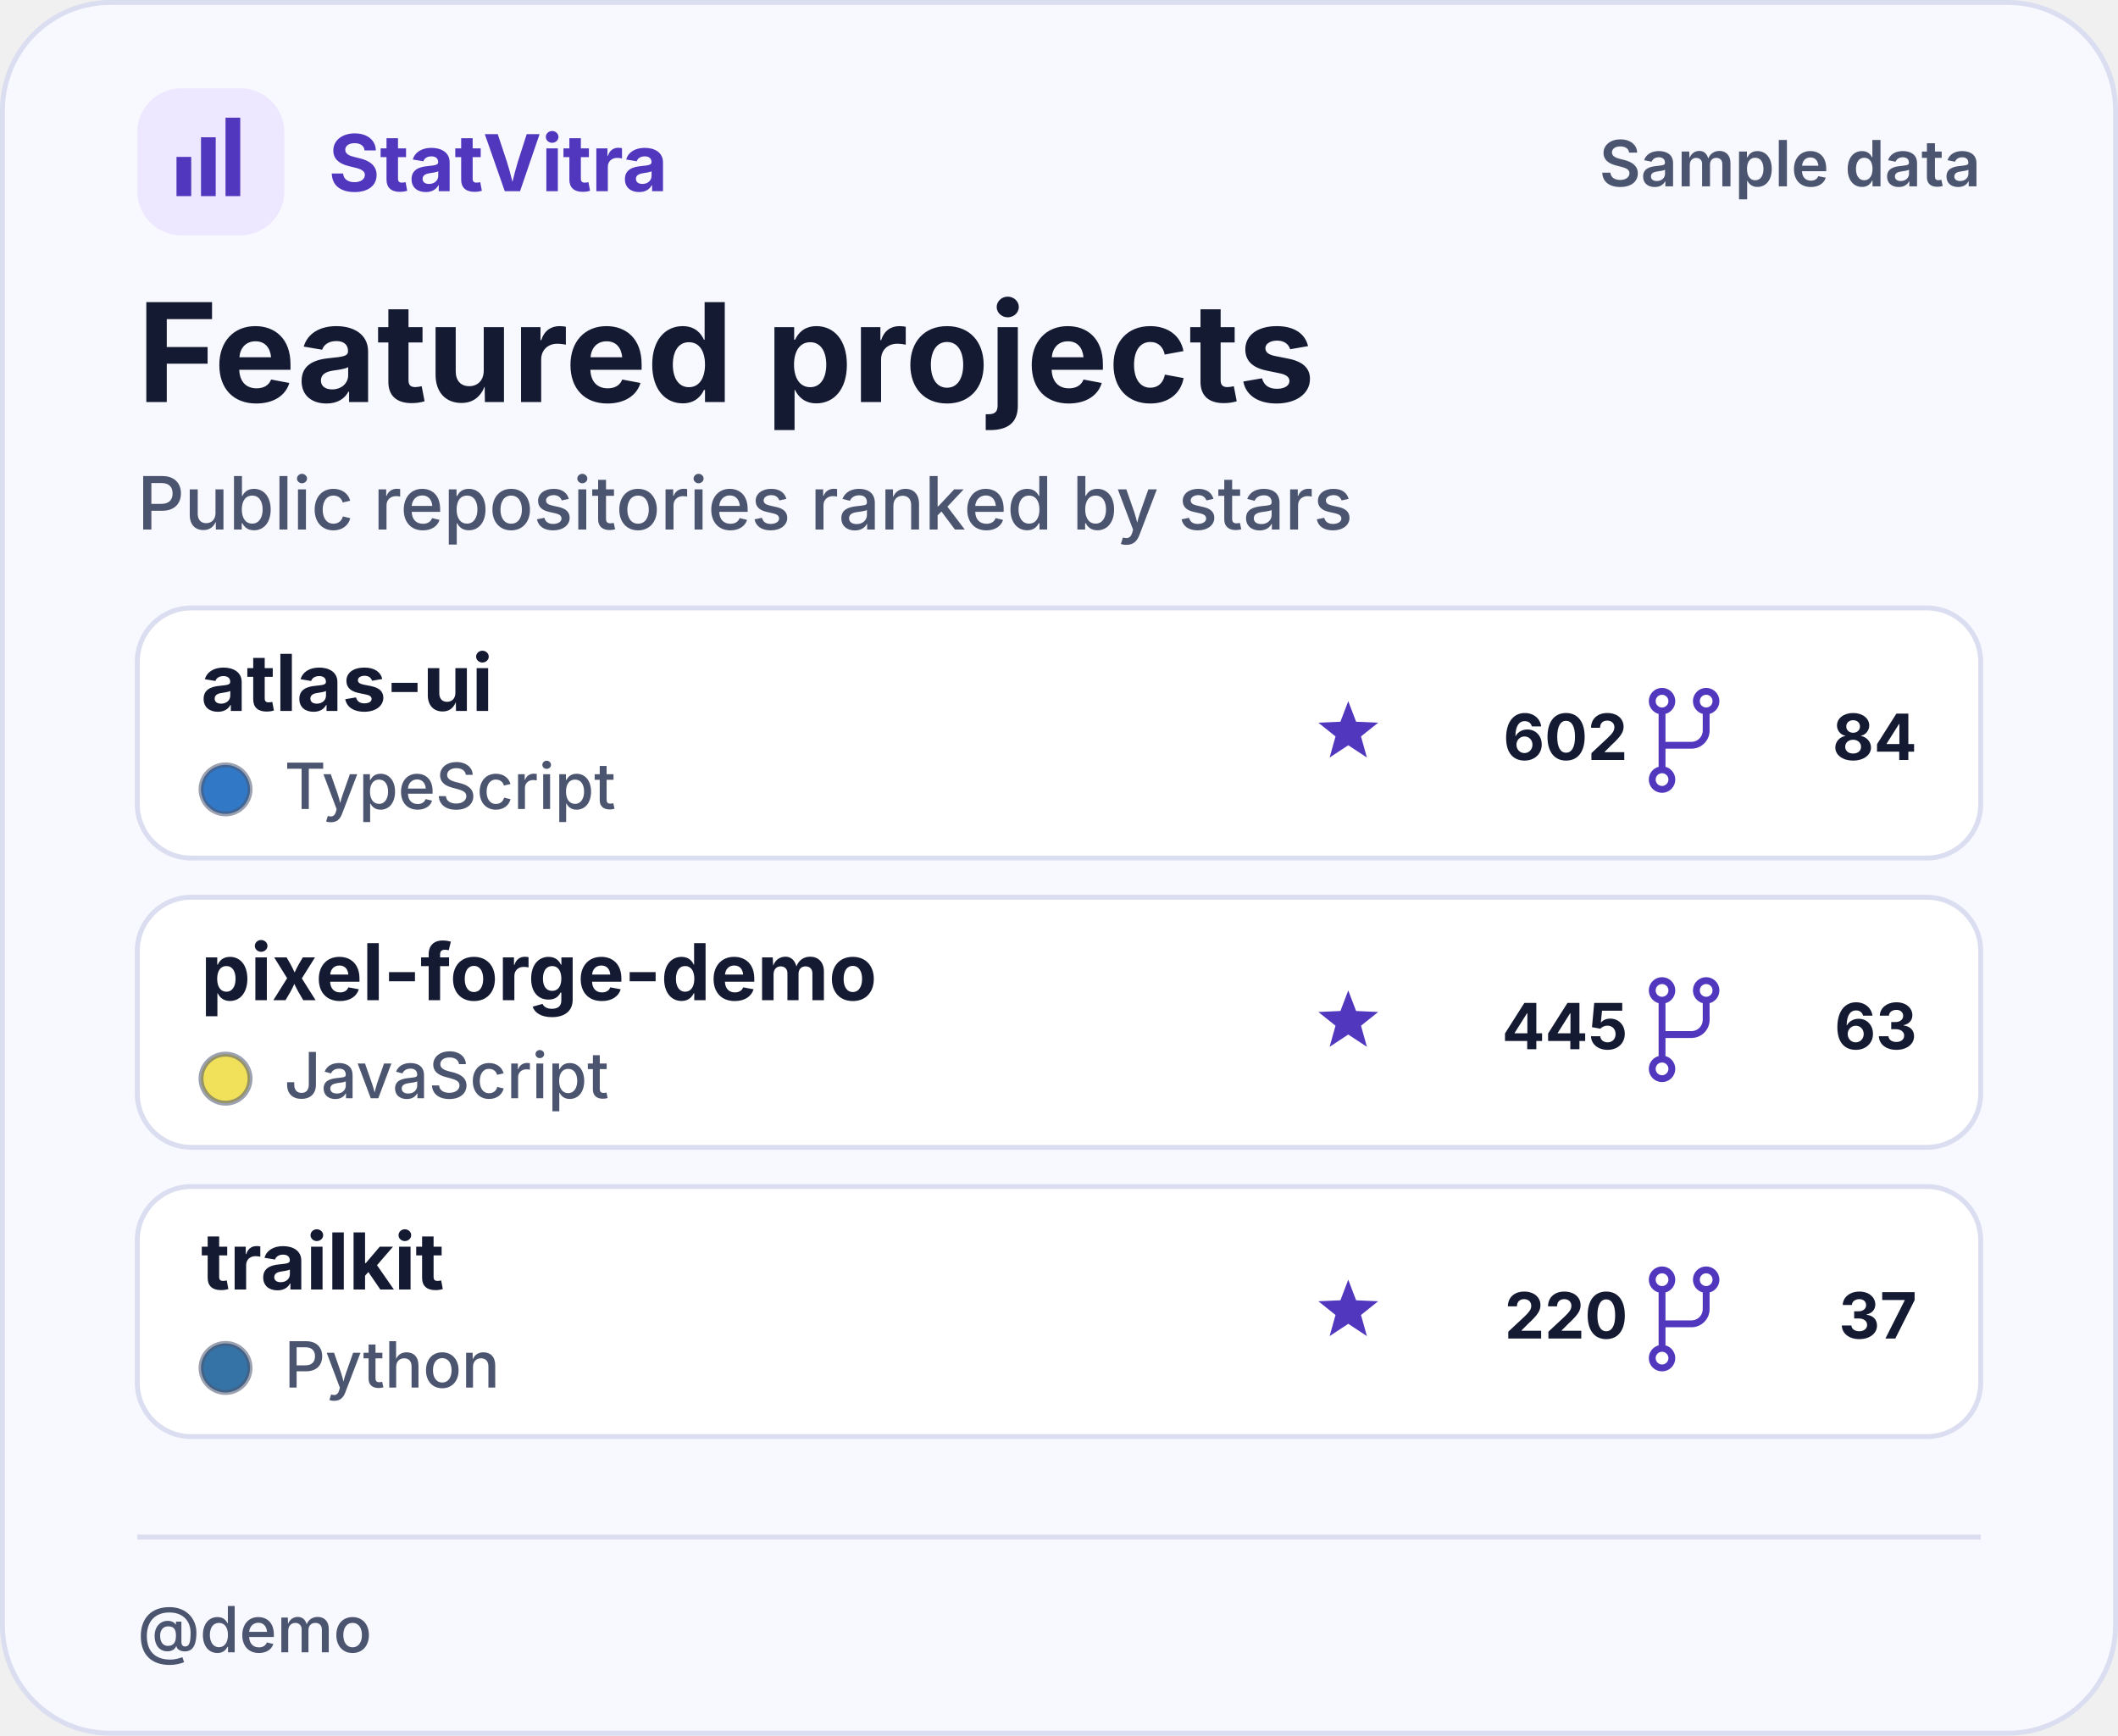
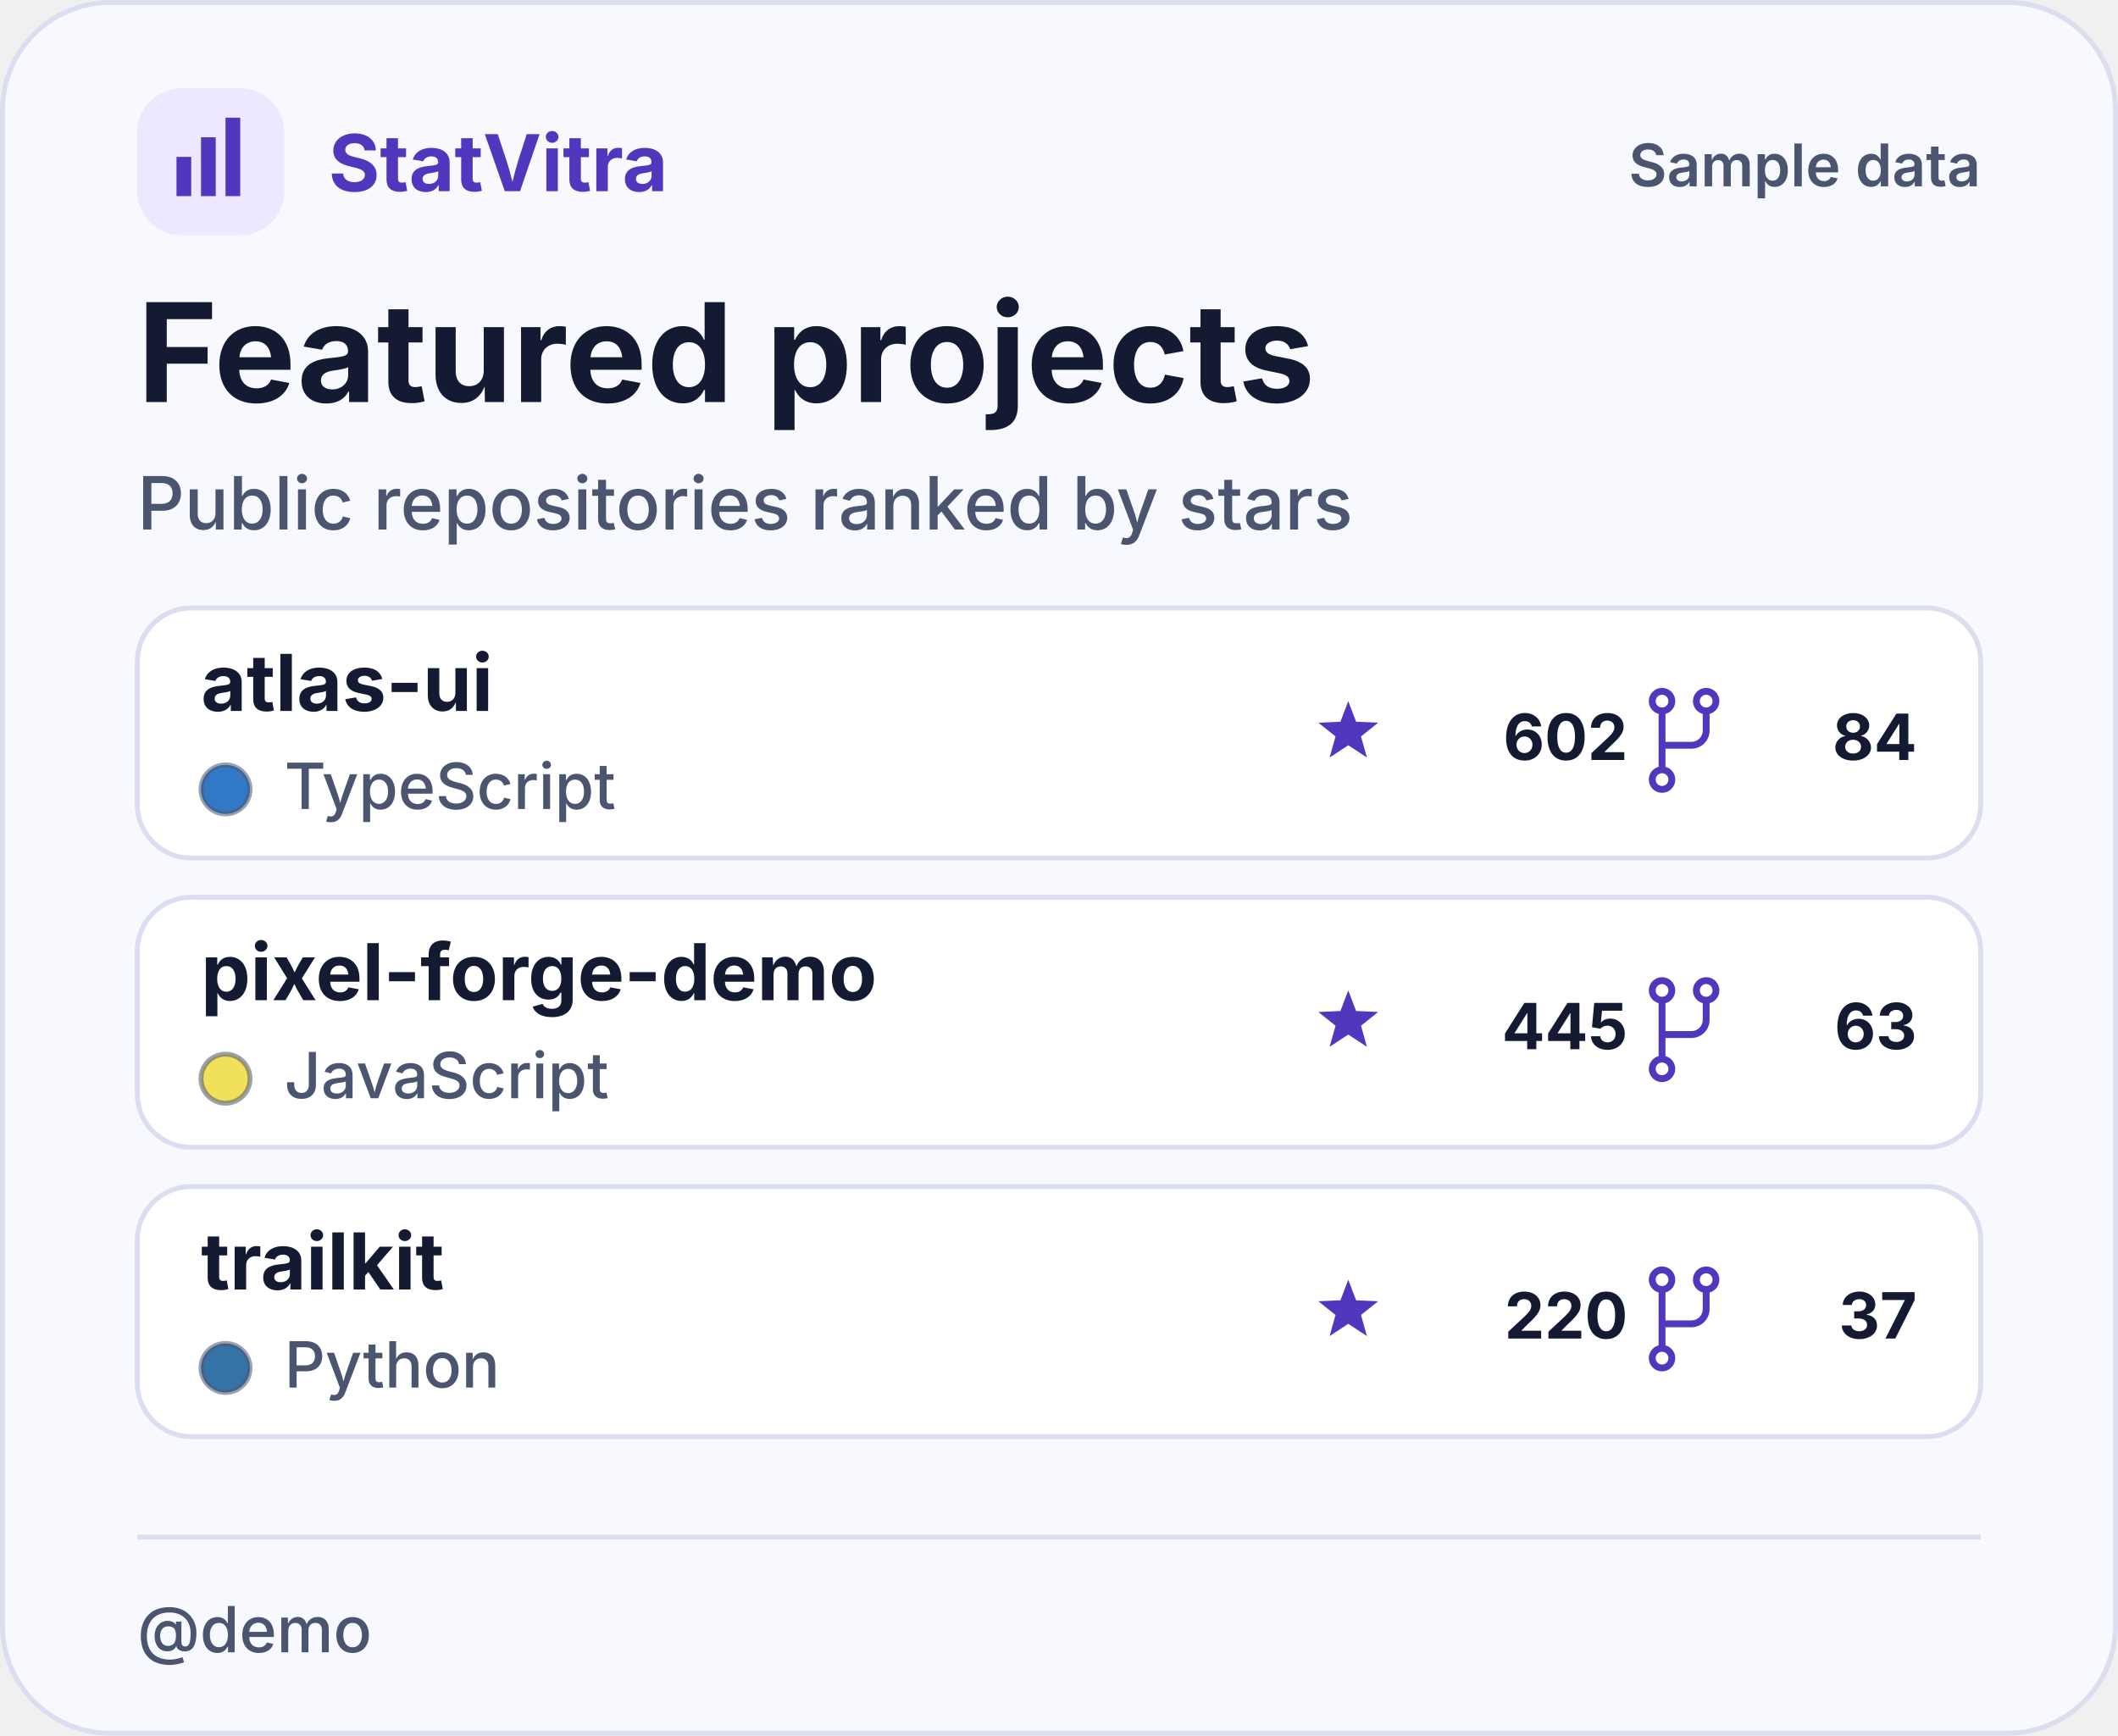
<svg xmlns="http://www.w3.org/2000/svg" width="432" height="354" viewBox="0 0 432 354" role="img" aria-labelledby="title description" xml:lang="en">
  <g font-family="system-ui, -apple-system, Segoe UI, sans-serif" font-variant-numeric="tabular-nums">
    <rect x="0.5" y="0.5" width="431" height="353" rx="22" fill="#f8f8ff" stroke="#dbdef0" />
    <rect x="28" y="18" width="30" height="30" rx="9" fill="#ede8ff" stroke="none" />
    <path d="M36 32h3v8h-3zm5-4h3v12h-3zm5-4h3v16h-3z" fill="#5137be" />
    <text x="67" y="39" font-size="16" font-weight="750" text-anchor="start" fill="#5137be" unicode-bidi="plaintext">StatVitra</text>
-     <text x="404" y="38" font-size="13" font-weight="600" text-anchor="end" fill="#4c556f" unicode-bidi="plaintext">Sample data</text>
+     <text x="404" y="38" font-size="12" font-weight="600" text-anchor="end" fill="#4c556f" unicode-bidi="plaintext">Sample data</text>
    <text x="28" y="82" font-size="28" font-weight="750" text-anchor="start" fill="#141a32" unicode-bidi="plaintext">Featured projects</text>
    <text x="28" y="108" font-size="15" font-weight="500" text-anchor="start" fill="#4c556f" unicode-bidi="plaintext">Public repositories ranked by stars</text>
-     <rect x="28" y="124" width="376" height="51" rx="11" fill="#fff" stroke="#dbdef0" />
-     <text x="41" y="145" font-size="16" font-weight="700" text-anchor="start" fill="#141a32" unicode-bidi="plaintext">atlas-ui</text>
-     <circle cx="46" cy="161" r="5" fill="#3178c6" stroke="#4c556f" stroke-opacity=".55" />
-     <text x="58" y="165" font-size="13" font-weight="500" text-anchor="start" fill="#4c556f" unicode-bidi="plaintext">TypeScript</text>
-     <path d="m275 16 1.6 4.2 4.5.2-3.5 2.8 1.2 4.3-3.8-2.5-3.8 2.5 1.2-4.3-3.5-2.8 4.5-.2z" transform="translate(0 127)" fill="#5137be" />
-     <text x="332" y="155" font-size="13" font-weight="650" text-anchor="end" fill="#141a32" unicode-bidi="plaintext">602</text>
-     <path d="M345 21v12m9-12v4a3 3 0 0 1-3 3h-6m0-7a2 2 0 1 0 0-4 2 2 0 0 0 0 4zm9 0a2 2 0 1 0 0-4 2 2 0 0 0 0 4zm-9 16a2 2 0 1 0 0-4 2 2 0 0 0 0 4z" transform="translate(-6 124)" stroke="#5137be" stroke-width="1.4" fill="none" />
-     <text x="391" y="155" font-size="13" font-weight="650" text-anchor="end" fill="#141a32" unicode-bidi="plaintext">84</text>
-     <rect x="28" y="183" width="376" height="51" rx="11" fill="#fff" stroke="#dbdef0" />
-     <text x="41" y="204" font-size="16" font-weight="700" text-anchor="start" fill="#141a32" unicode-bidi="plaintext">pixel-forge-demo</text>
-     <circle cx="46" cy="220" r="5" fill="#f1e05a" stroke="#4c556f" stroke-opacity=".55" />
-     <text x="58" y="224" font-size="13" font-weight="500" text-anchor="start" fill="#4c556f" unicode-bidi="plaintext">JavaScript</text>
-     <path d="m275 16 1.6 4.2 4.5.2-3.5 2.8 1.2 4.3-3.8-2.5-3.8 2.5 1.2-4.3-3.5-2.8 4.5-.2z" transform="translate(0 186)" fill="#5137be" />
-     <text x="332" y="214" font-size="13" font-weight="650" text-anchor="end" fill="#141a32" unicode-bidi="plaintext">445</text>
-     <path d="M345 21v12m9-12v4a3 3 0 0 1-3 3h-6m0-7a2 2 0 1 0 0-4 2 2 0 0 0 0 4zm9 0a2 2 0 1 0 0-4 2 2 0 0 0 0 4zm-9 16a2 2 0 1 0 0-4 2 2 0 0 0 0 4z" transform="translate(-6 183)" stroke="#5137be" stroke-width="1.4" fill="none" />
-     <text x="391" y="214" font-size="13" font-weight="650" text-anchor="end" fill="#141a32" unicode-bidi="plaintext">63</text>
-     <rect x="28" y="242" width="376" height="51" rx="11" fill="#fff" stroke="#dbdef0" />
-     <text x="41" y="263" font-size="16" font-weight="700" text-anchor="start" fill="#141a32" unicode-bidi="plaintext">trailkit</text>
-     <circle cx="46" cy="279" r="5" fill="#3572A5" stroke="#4c556f" stroke-opacity=".55" />
-     <text x="58" y="283" font-size="13" font-weight="500" text-anchor="start" fill="#4c556f" unicode-bidi="plaintext">Python</text>
-     <path d="m275 16 1.6 4.2 4.5.2-3.5 2.8 1.2 4.3-3.8-2.5-3.8 2.5 1.2-4.3-3.5-2.8 4.5-.2z" transform="translate(0 245)" fill="#5137be" />
-     <text x="332" y="273" font-size="13" font-weight="650" text-anchor="end" fill="#141a32" unicode-bidi="plaintext">220</text>
-     <path d="M345 21v12m9-12v4a3 3 0 0 1-3 3h-6m0-7a2 2 0 1 0 0-4 2 2 0 0 0 0 4zm9 0a2 2 0 1 0 0-4 2 2 0 0 0 0 4zm-9 16a2 2 0 1 0 0-4 2 2 0 0 0 0 4z" transform="translate(-6 242)" stroke="#5137be" stroke-width="1.4" fill="none" />
-     <text x="391" y="273" font-size="13" font-weight="650" text-anchor="end" fill="#141a32" unicode-bidi="plaintext">37</text>
+     <g transform="translate(0 0)">
+       <g class="content">
+         <rect x="28" y="124" width="376" height="51" rx="11" fill="#fff" stroke="#dbdef0" />
+         <text x="41" y="145" font-size="16" font-weight="700" text-anchor="start" fill="#141a32" unicode-bidi="plaintext">atlas-ui</text>
+         <circle cx="46" cy="161" r="5" fill="#3178c6" stroke="#4c556f" stroke-opacity=".55" />
+         <text x="58" y="165" font-size="13" font-weight="500" text-anchor="start" fill="#4c556f" unicode-bidi="plaintext">TypeScript</text>
+         <path d="m275 16 1.6 4.2 4.5.2-3.5 2.8 1.2 4.3-3.8-2.5-3.8 2.5 1.2-4.3-3.5-2.8 4.5-.2z" transform="translate(0 127)" fill="#5137be" />
+         <text x="332" y="155" font-size="13" font-weight="650" text-anchor="end" fill="#141a32" unicode-bidi="plaintext">602</text>
+         <path d="M345 21v12m9-12v4a3 3 0 0 1-3 3h-6m0-7a2 2 0 1 0 0-4 2 2 0 0 0 0 4zm9 0a2 2 0 1 0 0-4 2 2 0 0 0 0 4zm-9 16a2 2 0 1 0 0-4 2 2 0 0 0 0 4z" transform="translate(-6 124)" stroke="#5137be" stroke-width="1.4" fill="none" />
+         <text x="391" y="155" font-size="13" font-weight="650" text-anchor="end" fill="#141a32" unicode-bidi="plaintext">84</text>
+         <rect x="28" y="183" width="376" height="51" rx="11" fill="#fff" stroke="#dbdef0" />
+         <text x="41" y="204" font-size="16" font-weight="700" text-anchor="start" fill="#141a32" unicode-bidi="plaintext">pixel-forge-demo</text>
+         <circle cx="46" cy="220" r="5" fill="#f1e05a" stroke="#4c556f" stroke-opacity=".55" />
+         <text x="58" y="224" font-size="13" font-weight="500" text-anchor="start" fill="#4c556f" unicode-bidi="plaintext">JavaScript</text>
+         <path d="m275 16 1.6 4.2 4.5.2-3.5 2.8 1.2 4.3-3.8-2.5-3.8 2.5 1.2-4.3-3.5-2.8 4.5-.2z" transform="translate(0 186)" fill="#5137be" />
+         <text x="332" y="214" font-size="13" font-weight="650" text-anchor="end" fill="#141a32" unicode-bidi="plaintext">445</text>
+         <path d="M345 21v12m9-12v4a3 3 0 0 1-3 3h-6m0-7a2 2 0 1 0 0-4 2 2 0 0 0 0 4zm9 0a2 2 0 1 0 0-4 2 2 0 0 0 0 4zm-9 16a2 2 0 1 0 0-4 2 2 0 0 0 0 4z" transform="translate(-6 183)" stroke="#5137be" stroke-width="1.4" fill="none" />
+         <text x="391" y="214" font-size="13" font-weight="650" text-anchor="end" fill="#141a32" unicode-bidi="plaintext">63</text>
+         <rect x="28" y="242" width="376" height="51" rx="11" fill="#fff" stroke="#dbdef0" />
+         <text x="41" y="263" font-size="16" font-weight="700" text-anchor="start" fill="#141a32" unicode-bidi="plaintext">trailkit</text>
+         <circle cx="46" cy="279" r="5" fill="#3572A5" stroke="#4c556f" stroke-opacity=".55" />
+         <text x="58" y="283" font-size="13" font-weight="500" text-anchor="start" fill="#4c556f" unicode-bidi="plaintext">Python</text>
+         <path d="m275 16 1.6 4.2 4.5.2-3.5 2.8 1.2 4.3-3.8-2.5-3.8 2.5 1.2-4.3-3.5-2.8 4.5-.2z" transform="translate(0 245)" fill="#5137be" />
+         <text x="332" y="273" font-size="13" font-weight="650" text-anchor="end" fill="#141a32" unicode-bidi="plaintext">220</text>
+         <path d="M345 21v12m9-12v4a3 3 0 0 1-3 3h-6m0-7a2 2 0 1 0 0-4 2 2 0 0 0 0 4zm9 0a2 2 0 1 0 0-4 2 2 0 0 0 0 4zm-9 16a2 2 0 1 0 0-4 2 2 0 0 0 0 4z" transform="translate(-6 242)" stroke="#5137be" stroke-width="1.4" fill="none" />
+         <text x="391" y="273" font-size="13" font-weight="650" text-anchor="end" fill="#141a32" unicode-bidi="plaintext">37</text>
+       </g>
+     </g>
    <rect x="28" y="313" width="376" height="1" rx="0" fill="#dbdef0" stroke="none" />
    <text x="28" y="337" font-size="13" font-weight="500" text-anchor="start" fill="#4c556f" unicode-bidi="plaintext">@demo</text>
  </g>
</svg>
